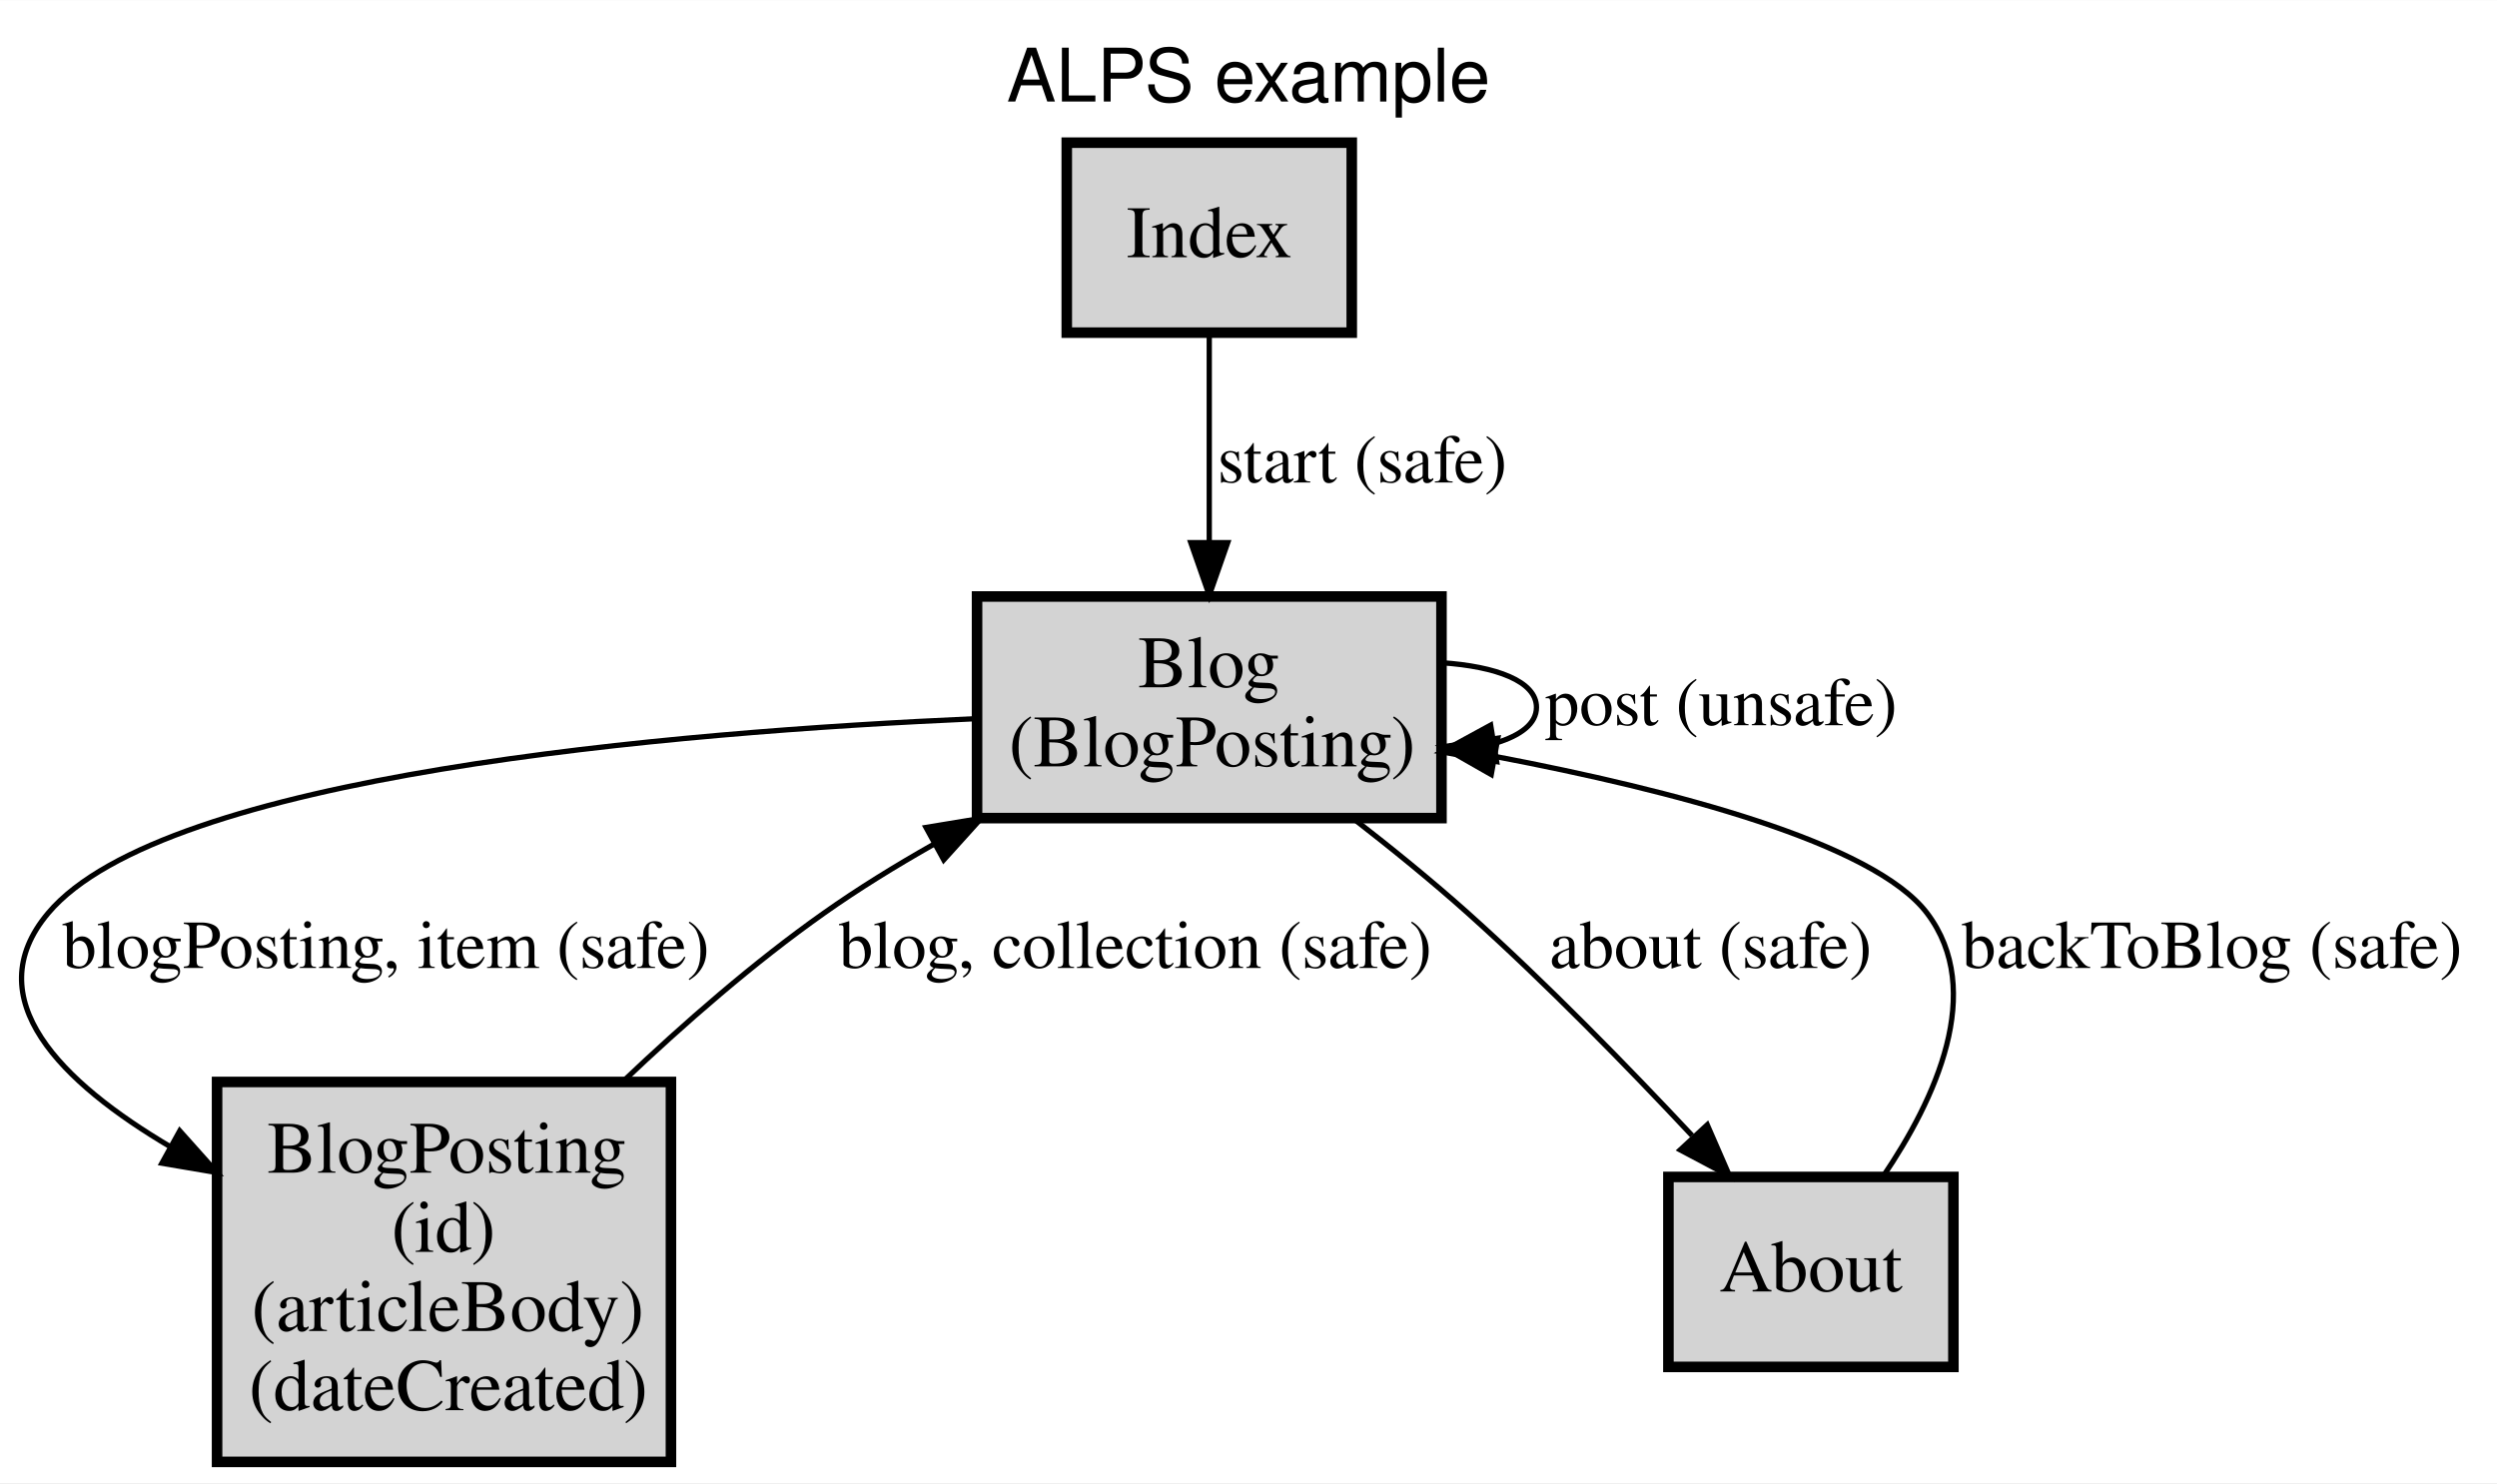
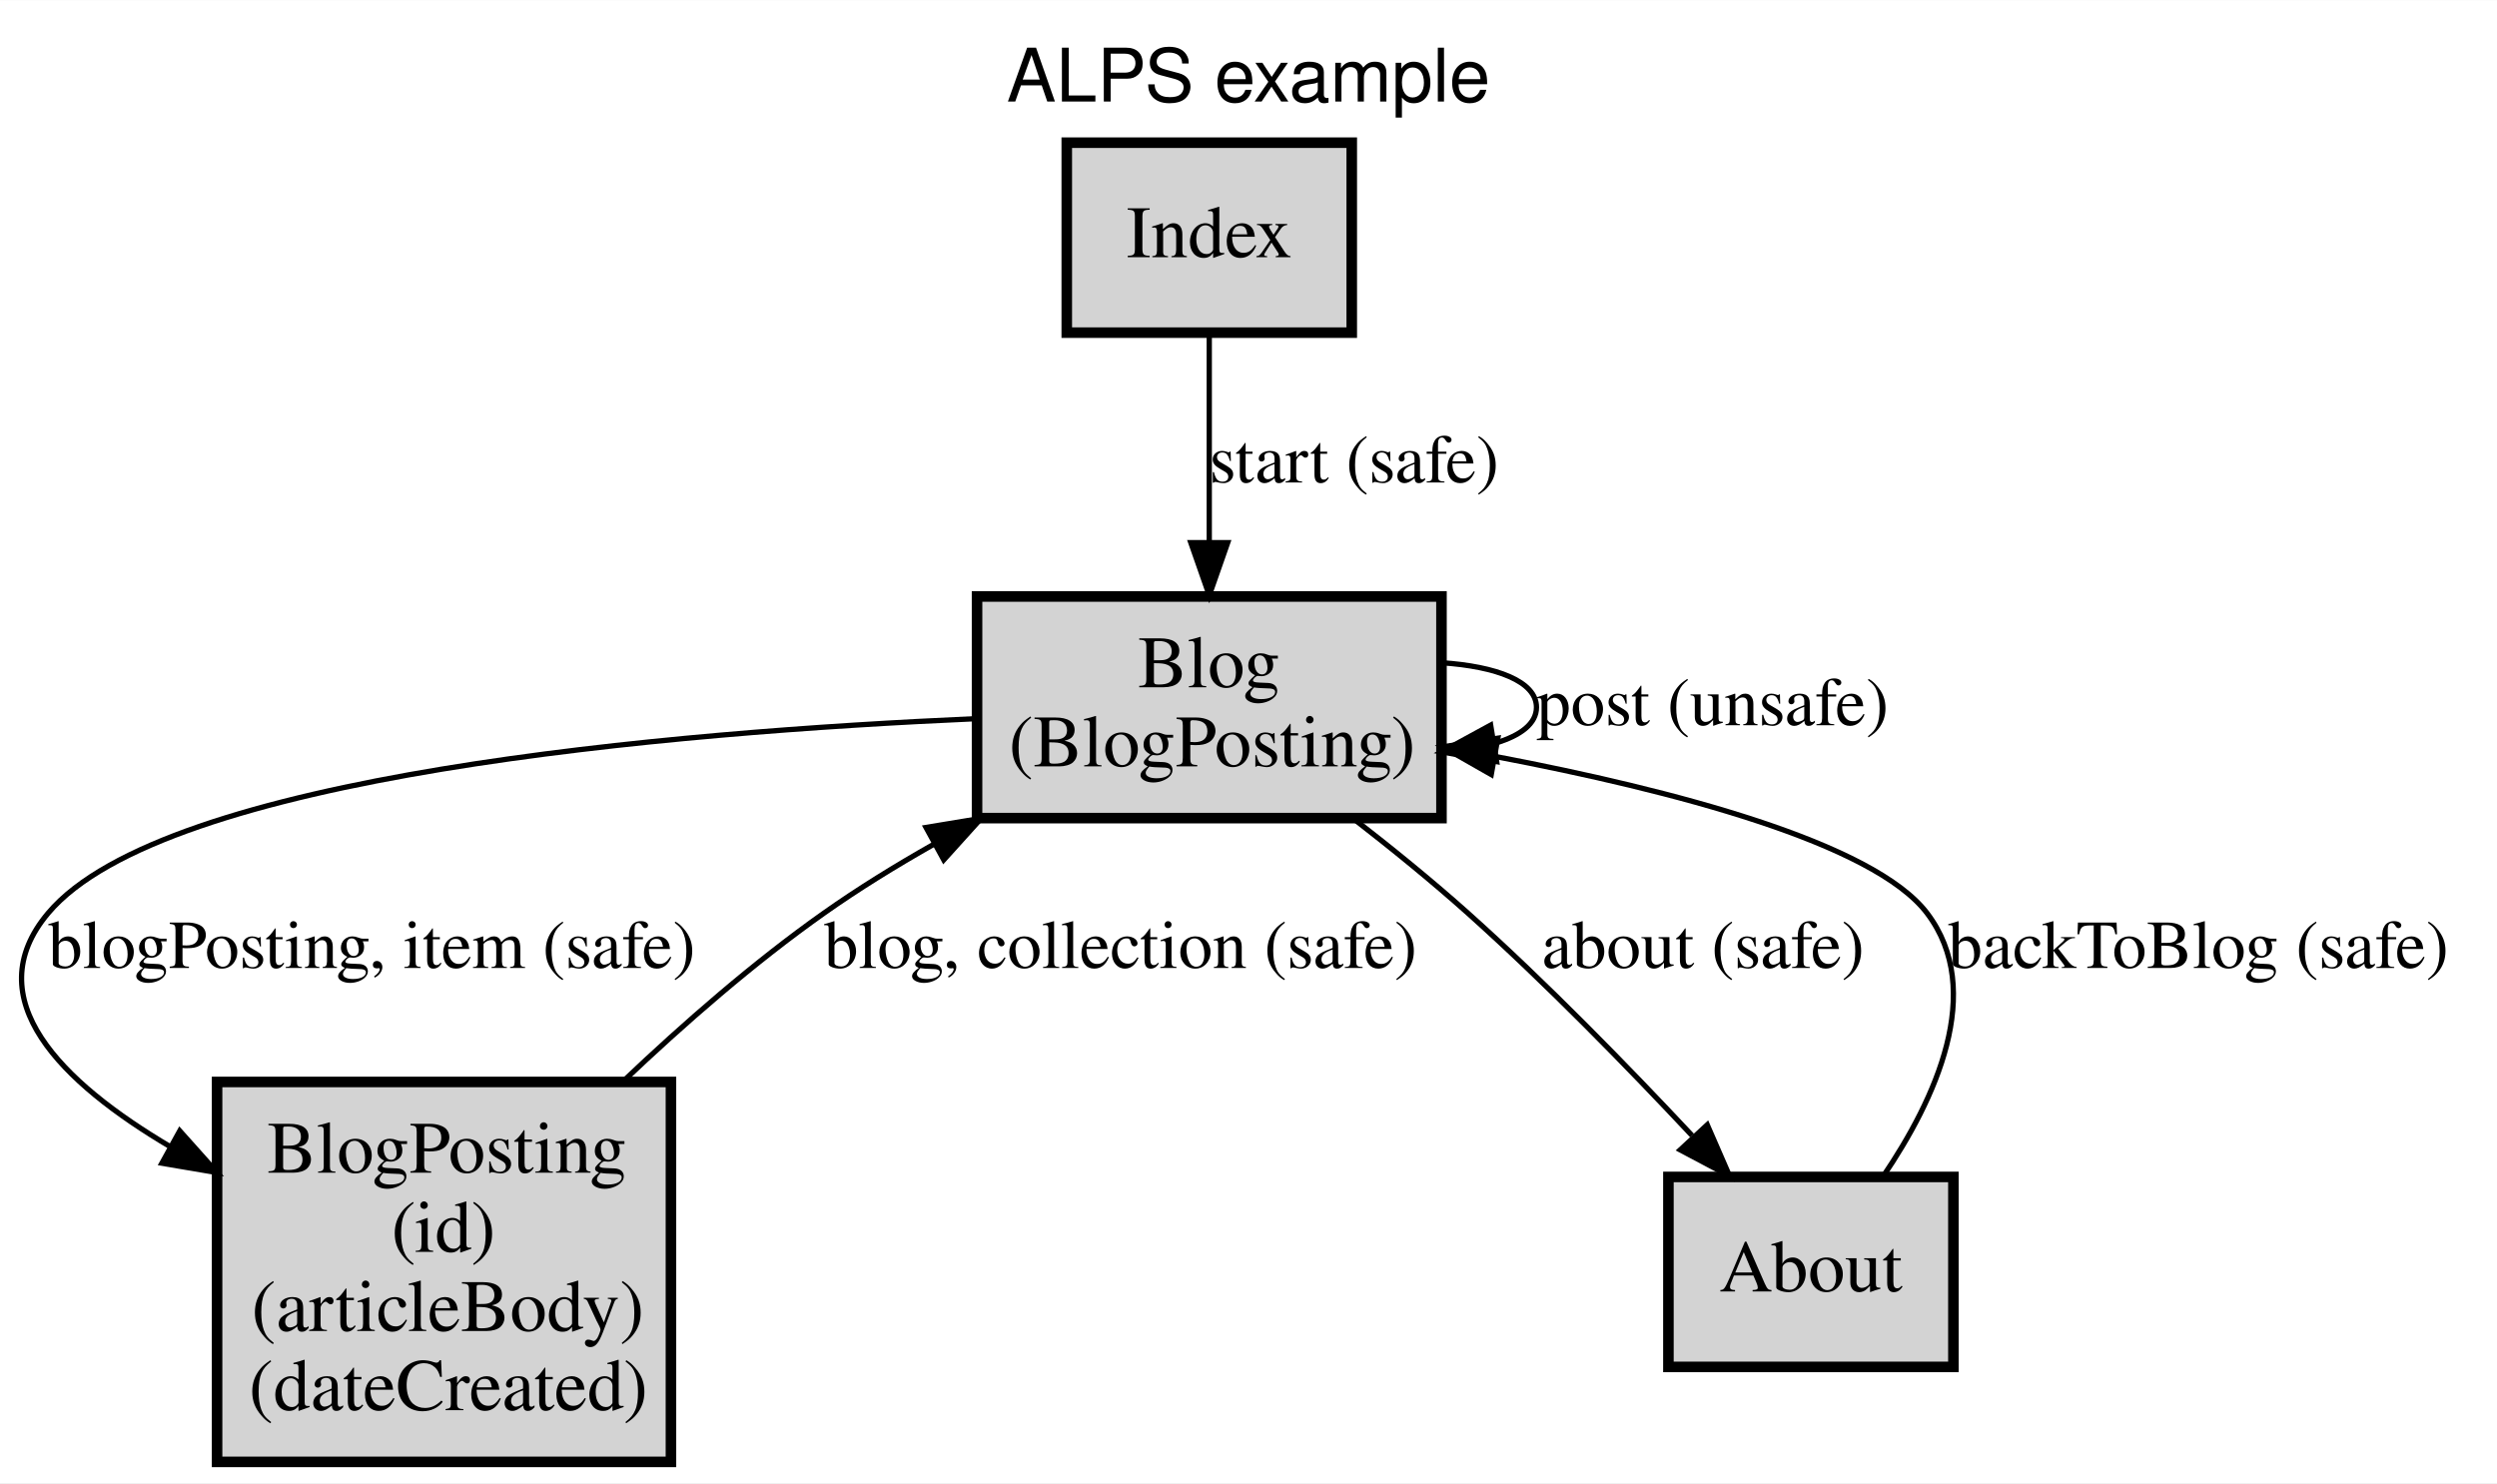
<svg xmlns="http://www.w3.org/2000/svg" xmlns:xlink="http://www.w3.org/1999/xlink" width="473pt" height="281pt" viewBox="0.00 0.00 473.13 281.00">
  <g id="graph0" class="graph" transform="scale(1 1) rotate(0) translate(4 277)">
    <g id="a_graph0">
      <a xlink:href="index.html" xlink:title="ALPS example" target="_parent">
        <polygon fill="white" stroke="transparent" points="-4,4 -4,-277 469.13,-277 469.13,4 -4,4" />
        <text text-anchor="middle" x="232.56" y="-257.8" font-family="Helvetica,sans-Serif" font-size="14.00">ALPS example</text>
      </a>
    </g>
    <g id="node1" class="node">
      <g id="a_node1">
        <a xlink:href="docs/semantic.Blog.html" xlink:title="&lt;TABLE&gt;" target="_parent">
          <polygon fill="lightgray" stroke="black" stroke-width="2" points="269.13,-164 181.13,-164 181.13,-122 269.13,-122 269.13,-164" />
          <text text-anchor="start" x="211.63" y="-146.8" font-family="Times,serif" font-size="14.00">Blog</text>
          <text text-anchor="start" x="187.13" y="-131.8" font-family="Times,serif" font-size="14.00">(BlogPosting)</text>
        </a>
      </g>
    </g>
    <g id="edge3" class="edge">
      <g id="a_edge3">
        <a xlink:href="docs/unsafe.post.html" xlink:title="post (unsafe)" target="_parent">
          <path fill="none" stroke="black" d="M269.15,-151.45C279.49,-150.76 287.13,-147.94 287.13,-143 287.13,-139.91 284.14,-137.65 279.38,-136.22" />
          <polygon fill="black" stroke="black" points="279.58,-132.71 269.15,-134.55 278.45,-139.62 279.58,-132.71" />
        </a>
      </g>
      <g id="a_edge3-label">
        <a xlink:href="docs/unsafe.post.html" xlink:title="post (unsafe)" target="_parent">
-           <text text-anchor="middle" x="322.13" y="-139.6" font-family="Times,serif" font-size="13.00">post (unsafe)</text>
+           <text text-anchor="start" x="287.13" y="-139.6" font-family="Times,serif" font-size="13.00">post (unsafe)</text>
        </a>
      </g>
    </g>
    <g id="node2" class="node">
      <g id="a_node2">
        <a xlink:href="docs/semantic.BlogPosting.html" xlink:title="&lt;TABLE&gt;" target="_parent">
          <polygon fill="lightgray" stroke="black" stroke-width="2" points="123.13,-72 37.13,-72 37.13,0 123.13,0 123.13,-72" />
          <text text-anchor="start" x="46.63" y="-54.8" font-family="Times,serif" font-size="14.00">BlogPosting</text>
          <text text-anchor="start" x="70.13" y="-39.8" font-family="Times,serif" font-size="14.00">(id)</text>
          <text text-anchor="start" x="43.63" y="-24.8" font-family="Times,serif" font-size="14.00">(articleBody)</text>
          <text text-anchor="start" x="43.13" y="-9.8" font-family="Times,serif" font-size="14.00">(dateCreated)</text>
        </a>
      </g>
    </g>
    <g id="edge4" class="edge">
      <g id="a_edge4">
        <a xlink:href="docs/safe.blogPosting.html" xlink:title="blogPosting, item (safe)" target="_parent">
          <path fill="none" stroke="black" d="M181.03,-140.85C123.39,-138.31 27.16,-130.16 5.13,-104 -8.51,-87.8 7.61,-71.91 28.35,-59.68" />
          <polygon fill="black" stroke="black" points="30.06,-62.73 37.12,-54.83 26.67,-56.6 30.06,-62.73" />
        </a>
      </g>
      <g id="a_edge4-label">
        <a xlink:href="docs/safe.blogPosting.html" xlink:title="blogPosting, item (safe)" target="_parent">
-           <text text-anchor="middle" x="69.13" y="-93.6" font-family="Times,serif" font-size="13.00">blogPosting, item (safe)</text>
+           <text text-anchor="start" x="5.13" y="-93.6" font-family="Times,serif" font-size="13.00">blogPosting, item (safe)</text>
        </a>
      </g>
    </g>
    <g id="node3" class="node">
      <g id="a_node3">
        <a xlink:href="docs/semantic.About.html" xlink:title="About" target="_parent">
          <polygon fill="lightgray" stroke="black" stroke-width="2" points="366.13,-54 312.13,-54 312.13,-18 366.13,-18 366.13,-54" />
          <text text-anchor="middle" x="339.13" y="-32.3" font-family="Times,serif" font-size="14.00">About</text>
        </a>
      </g>
    </g>
    <g id="edge2" class="edge">
      <g id="a_edge2">
        <a xlink:href="docs/safe.about.html" xlink:title="about (safe)" target="_parent">
          <path fill="none" stroke="black" d="M252.38,-121.95C259.62,-116.34 267.31,-110.1 274.13,-104 288.93,-90.75 304.45,-74.83 316.62,-61.84" />
          <polygon fill="black" stroke="black" points="319.49,-63.88 323.72,-54.17 314.36,-59.13 319.49,-63.88" />
        </a>
      </g>
      <g id="a_edge2-label">
        <a xlink:href="docs/safe.about.html" xlink:title="about (safe)" target="_parent">
-           <text text-anchor="middle" x="320.13" y="-93.6" font-family="Times,serif" font-size="13.00">about (safe)</text>
+           <text text-anchor="start" x="288.13" y="-93.6" font-family="Times,serif" font-size="13.00">about (safe)</text>
        </a>
      </g>
    </g>
    <g id="edge5" class="edge">
      <g id="a_edge5">
        <a xlink:href="docs/safe.blog.html" xlink:title="blog, collection (safe)" target="_parent">
          <path fill="none" stroke="black" d="M114.02,-72.07C125.54,-83.01 138.87,-94.65 152.13,-104 158.61,-108.58 165.72,-112.96 172.87,-117.01" />
          <polygon fill="black" stroke="black" points="171.46,-120.23 181.92,-121.96 174.82,-114.09 171.46,-120.23" />
        </a>
      </g>
      <g id="a_edge5-label">
        <a xlink:href="docs/safe.blog.html" xlink:title="blog, collection (safe)" target="_parent">
-           <text text-anchor="middle" x="211.13" y="-93.6" font-family="Times,serif" font-size="13.00">blog, collection (safe)</text>
+           <text text-anchor="start" x="152.13" y="-93.6" font-family="Times,serif" font-size="13.00">blog, collection (safe)</text>
        </a>
      </g>
    </g>
    <g id="edge1" class="edge">
      <g id="a_edge1">
        <a xlink:href="docs/safe.backToBlog.html" xlink:title="backToBlog (safe)" target="_parent">
          <path fill="none" stroke="black" d="M352.83,-54.14C362.64,-68.61 372.3,-89.27 361.13,-104 350.99,-117.36 312.83,-127.3 279.5,-133.65" />
          <polygon fill="black" stroke="black" points="278.56,-130.26 269.35,-135.51 279.81,-137.15 278.56,-130.26" />
        </a>
      </g>
      <g id="a_edge1-label">
        <a xlink:href="docs/safe.backToBlog.html" xlink:title="backToBlog (safe)" target="_parent">
-           <text text-anchor="middle" x="415.13" y="-93.6" font-family="Times,serif" font-size="13.00">backToBlog (safe)</text>
+           <text text-anchor="start" x="365.13" y="-93.6" font-family="Times,serif" font-size="13.00">backToBlog (safe)</text>
        </a>
      </g>
    </g>
    <g id="node4" class="node">
      <g id="a_node4">
        <a xlink:href="docs/semantic.Index.html" xlink:title="Index" target="_parent">
          <polygon fill="lightgray" stroke="black" stroke-width="2" points="252.13,-250 198.13,-250 198.13,-214 252.13,-214 252.13,-250" />
          <text text-anchor="middle" x="225.13" y="-228.3" font-family="Times,serif" font-size="14.00">Index</text>
        </a>
      </g>
    </g>
    <g id="edge6" class="edge">
      <g id="a_edge6">
        <a xlink:href="docs/safe.start.html" xlink:title="start (safe)" target="_parent">
          <path fill="none" stroke="black" d="M225.13,-213.81C225.13,-202.56 225.13,-187.54 225.13,-174.32" />
          <polygon fill="black" stroke="black" points="228.63,-174.21 225.13,-164.21 221.63,-174.21 228.63,-174.21" />
        </a>
      </g>
      <g id="a_edge6-label">
        <a xlink:href="docs/safe.start.html" xlink:title="start (safe)" target="_parent">
-           <text text-anchor="middle" x="254.13" y="-185.6" font-family="Times,serif" font-size="13.00">start (safe)</text>
+           <text text-anchor="start" x="225.13" y="-185.6" font-family="Times,serif" font-size="13.00">start (safe)</text>
        </a>
      </g>
    </g>
  </g>
</svg>
